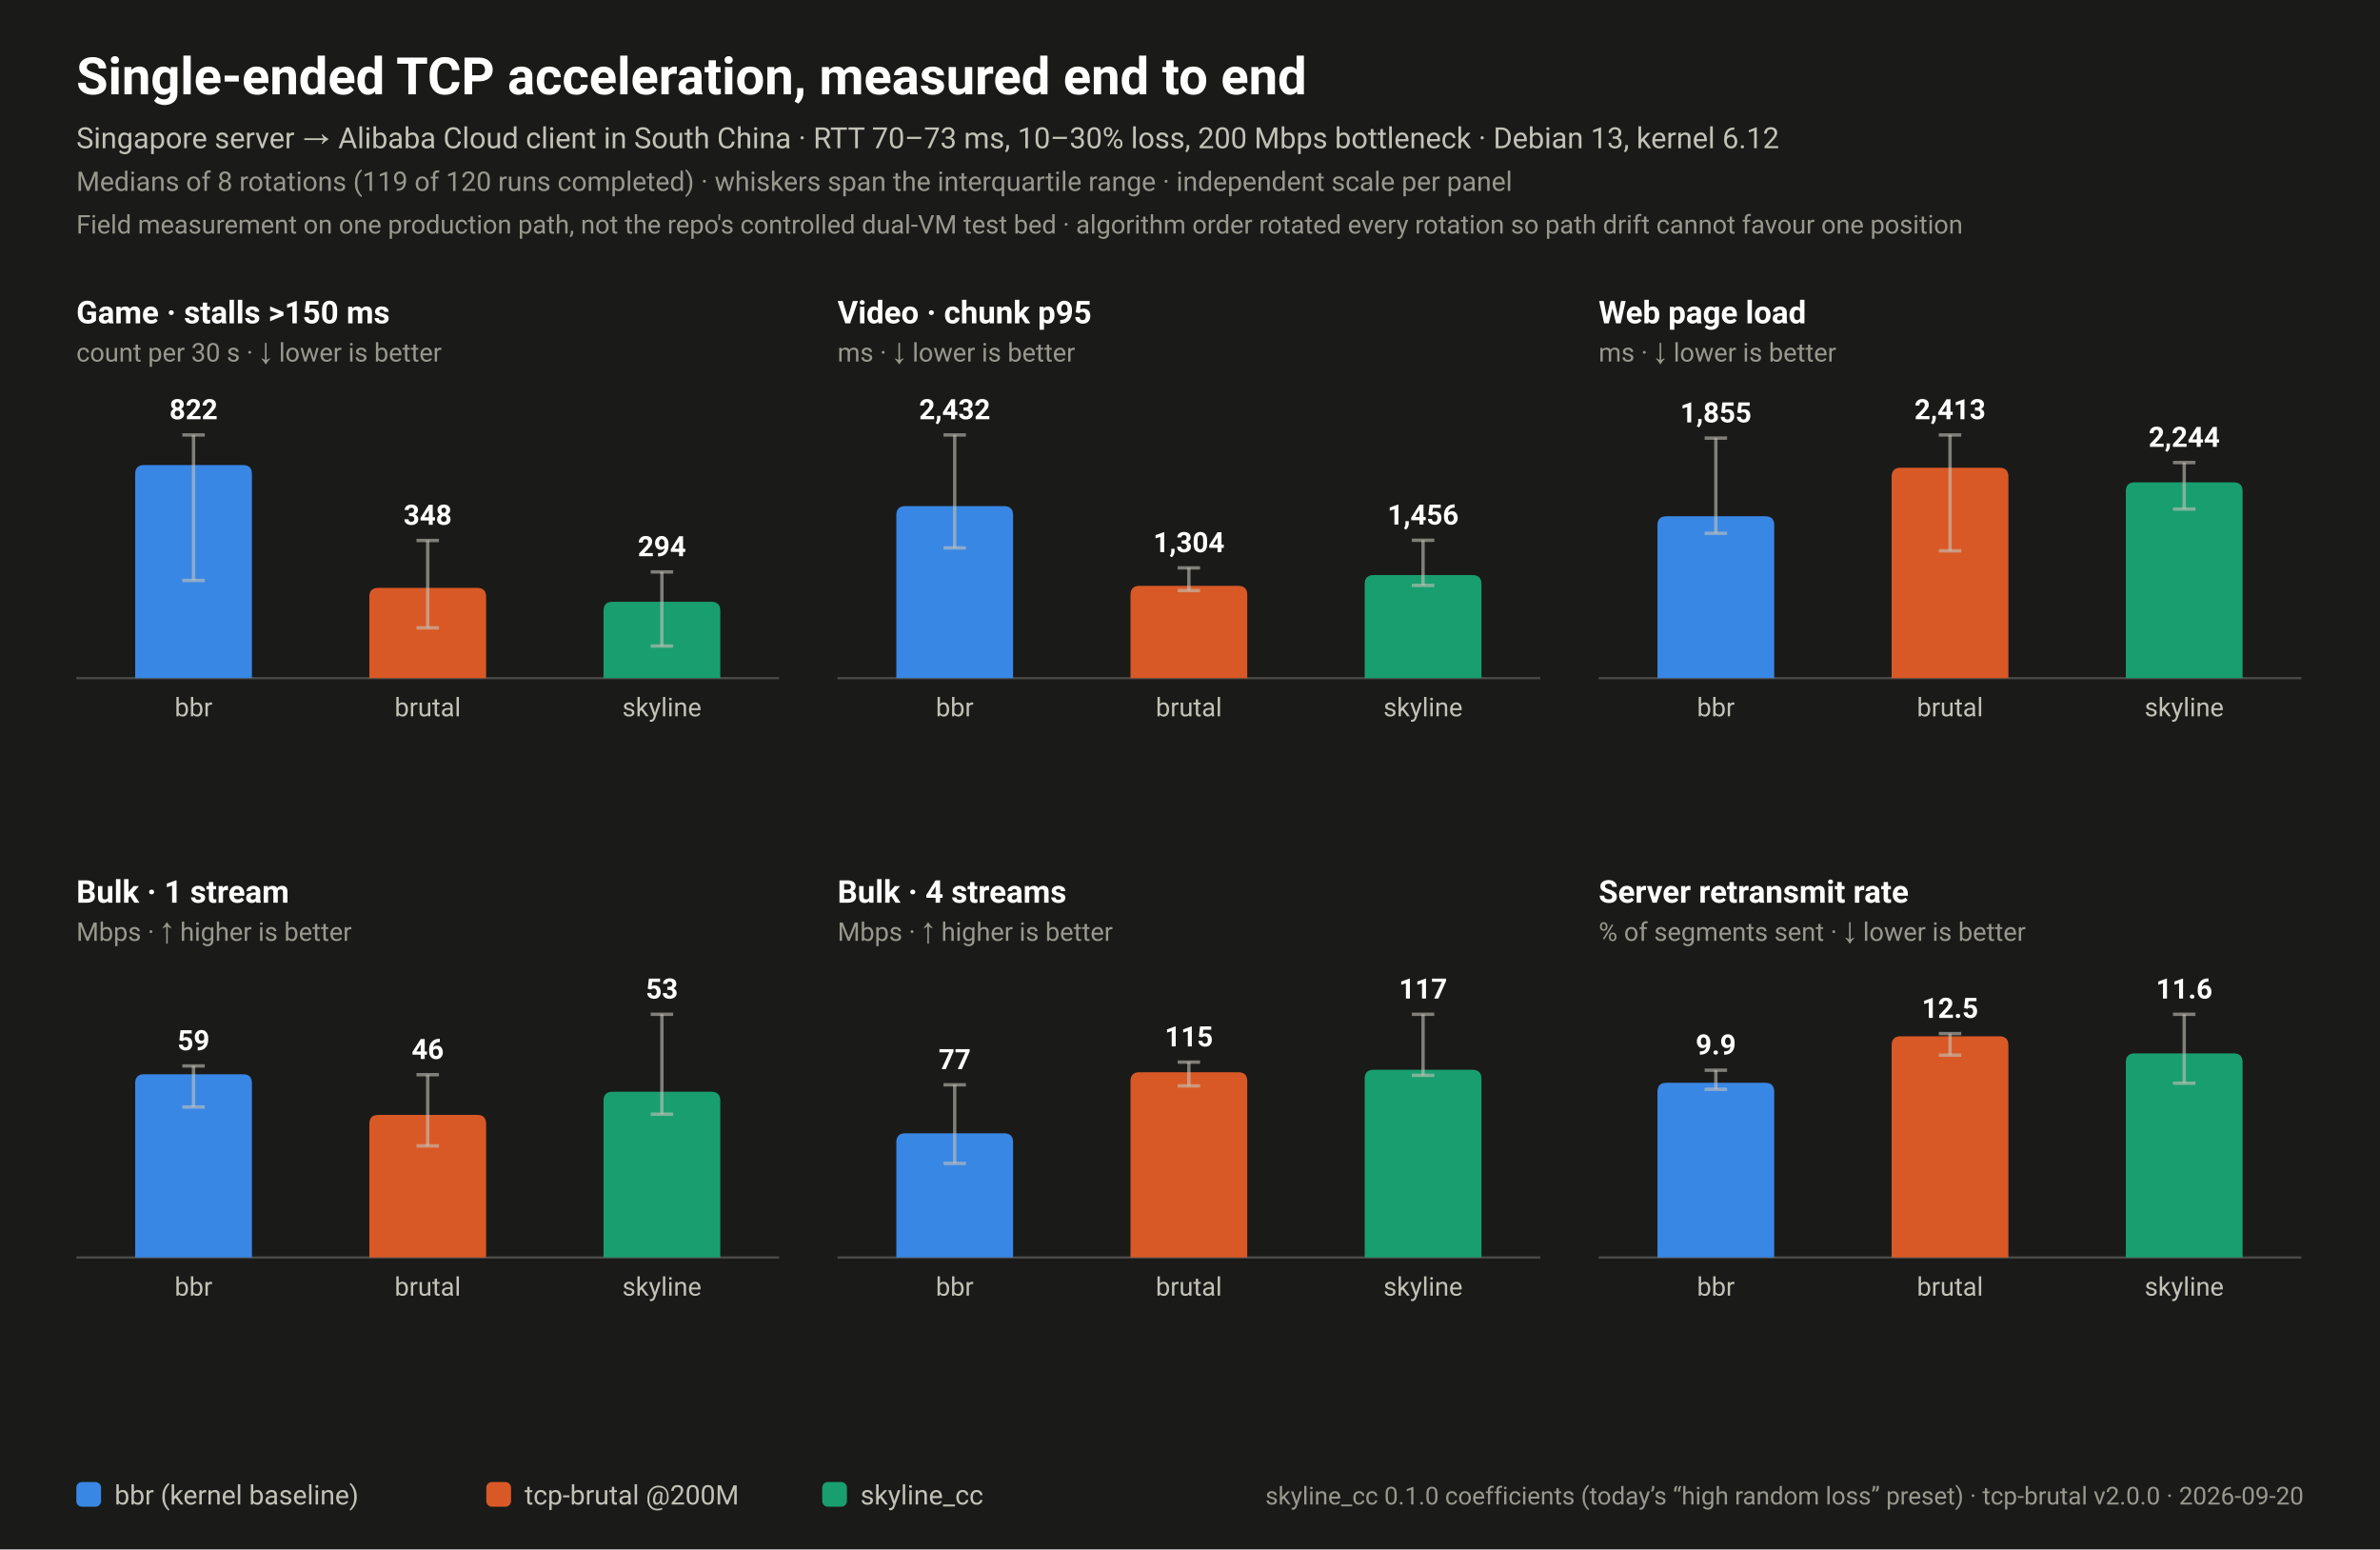
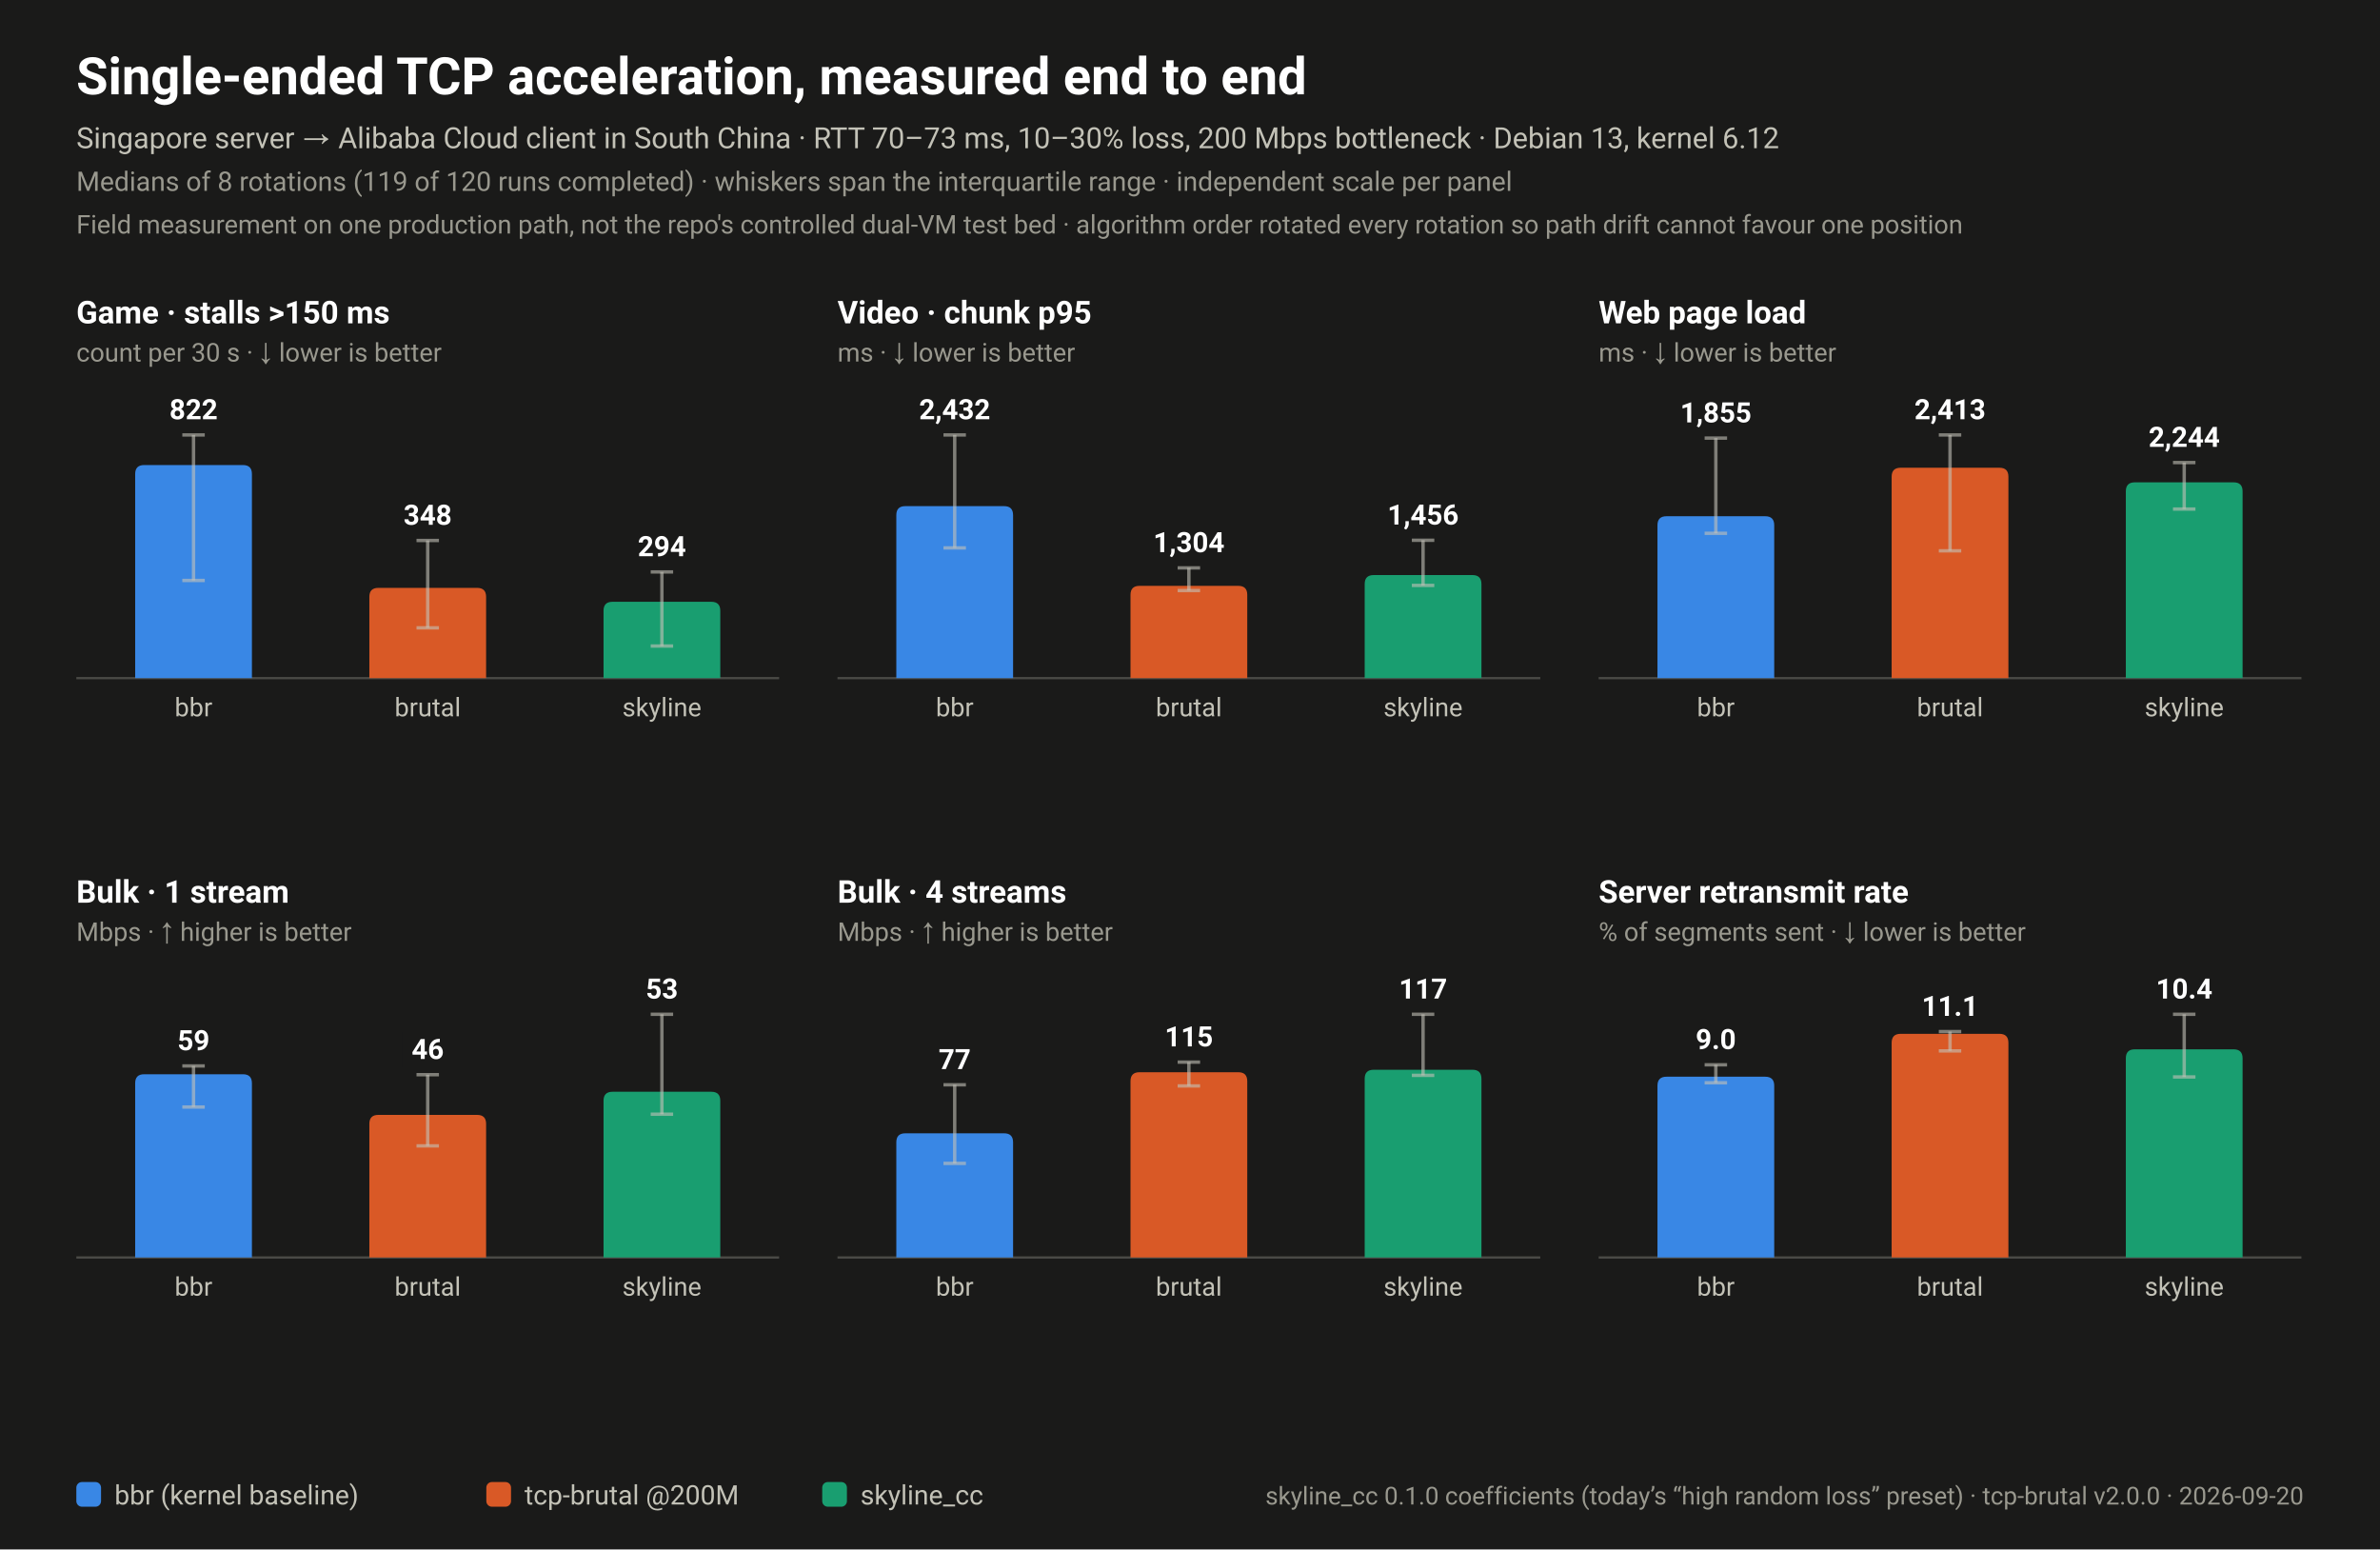
<svg xmlns="http://www.w3.org/2000/svg" width="1060" height="690" viewBox="0 0 1060 690" font-family="-apple-system, BlinkMacSystemFont, 'Segoe UI', Roboto, Helvetica, Arial, sans-serif" role="img" aria-label="bbr, tcp-brutal and skyline_cc across five scenarios and their retransmission cost">
  <rect width="1060" height="690" fill="#1a1a19" />
  <text x="34" y="42" font-size="23" font-weight="700" fill="#ffffff">Single-ended TCP acceleration, measured end to end</text>
  <text x="34" y="66" font-size="13" fill="#c3c2b7">Singapore server → Alibaba Cloud client in South China · RTT 70–73 ms, 10–30% loss, 200 Mbps bottleneck · Debian 13, kernel 6.12</text>
  <text x="34" y="85" font-size="12" fill="#99988e">Medians of 8 rotations (119 of 120 runs completed) · whiskers span the interquartile range · independent scale per panel</text>
  <text x="34" y="104" font-size="11.5" fill="#99988e">Field measurement on one production path, not the repo's controlled dual-VM test bed · algorithm order rotated every rotation so path drift cannot favour one position</text>
  <text x="34" y="144" font-size="14" font-weight="600" fill="#ffffff">Game · stalls &gt;150 ms</text>
  <text x="34" y="161" font-size="11.5" fill="#99988e">count per 30 s · ↓ lower is better</text>
  <line x1="34" y1="302" x2="347" y2="302" stroke="#4a4a46" stroke-width="1" />
  <path d="M60.2,302.0 L60.2,211.1 Q60.2,207.1 64.2,207.1 L108.2,207.1 Q112.2,207.1 112.2,211.1 L112.2,302.0 Z" fill="#3987e5" />
  <line x1="86.2" y1="193.7" x2="86.2" y2="258.5" stroke="#c3c2b7" stroke-width="1.5" opacity="0.6" />
  <line x1="81.2" y1="193.7" x2="91.2" y2="193.7" stroke="#c3c2b7" stroke-width="1.5" opacity="0.6" />
  <line x1="81.2" y1="258.5" x2="91.2" y2="258.5" stroke="#c3c2b7" stroke-width="1.5" opacity="0.6" />
  <rect x="71.1" y="174.7" width="30.2" height="16" fill="#1a1a19" />
  <text x="86.2" y="186.7" font-size="12.5" font-weight="600" text-anchor="middle" fill="#ffffff">822</text>
  <text x="86.2" y="319" font-size="11.5" text-anchor="middle" fill="#c3c2b7">bbr</text>
  <path d="M164.5,302.0 L164.5,265.8 Q164.5,261.8 168.5,261.8 L212.5,261.8 Q216.5,261.8 216.5,265.8 L216.5,302.0 Z" fill="#d95926" />
  <line x1="190.5" y1="240.7" x2="190.5" y2="279.6" stroke="#c3c2b7" stroke-width="1.5" opacity="0.6" />
  <line x1="185.5" y1="240.7" x2="195.5" y2="240.7" stroke="#c3c2b7" stroke-width="1.5" opacity="0.6" />
  <line x1="185.5" y1="279.6" x2="195.5" y2="279.6" stroke="#c3c2b7" stroke-width="1.5" opacity="0.6" />
  <rect x="175.4" y="221.7" width="30.2" height="16" fill="#1a1a19" />
  <text x="190.5" y="233.7" font-size="12.5" font-weight="600" text-anchor="middle" fill="#ffffff">348</text>
  <text x="190.5" y="319" font-size="11.5" text-anchor="middle" fill="#c3c2b7">brutal</text>
  <path d="M268.8,302.0 L268.8,272.0 Q268.8,268.0 272.8,268.0 L316.8,268.0 Q320.8,268.0 320.8,272.0 L320.8,302.0 Z" fill="#199e70" />
  <line x1="294.8" y1="254.7" x2="294.8" y2="287.7" stroke="#c3c2b7" stroke-width="1.5" opacity="0.6" />
  <line x1="289.8" y1="254.7" x2="299.8" y2="254.7" stroke="#c3c2b7" stroke-width="1.5" opacity="0.6" />
  <line x1="289.8" y1="287.7" x2="299.8" y2="287.7" stroke="#c3c2b7" stroke-width="1.5" opacity="0.6" />
  <rect x="279.7" y="235.7" width="30.2" height="16" fill="#1a1a19" />
  <text x="294.8" y="247.7" font-size="12.5" font-weight="600" text-anchor="middle" fill="#ffffff">294</text>
  <text x="294.8" y="319" font-size="11.5" text-anchor="middle" fill="#c3c2b7">skyline</text>
  <text x="373" y="144" font-size="14" font-weight="600" fill="#ffffff">Video · chunk p95</text>
  <text x="373" y="161" font-size="11.5" fill="#99988e">ms · ↓ lower is better</text>
  <line x1="373" y1="302" x2="686" y2="302" stroke="#4a4a46" stroke-width="1" />
  <path d="M399.2,302.0 L399.2,229.4 Q399.2,225.4 403.2,225.4 L447.2,225.4 Q451.2,225.4 451.2,229.4 L451.2,302.0 Z" fill="#3987e5" />
  <line x1="425.2" y1="193.7" x2="425.2" y2="244.0" stroke="#c3c2b7" stroke-width="1.5" opacity="0.6" />
  <line x1="420.2" y1="193.7" x2="430.2" y2="193.7" stroke="#c3c2b7" stroke-width="1.5" opacity="0.6" />
  <line x1="420.2" y1="244.0" x2="430.2" y2="244.0" stroke="#c3c2b7" stroke-width="1.5" opacity="0.6" />
  <rect x="402.7" y="174.7" width="45.0" height="16" fill="#1a1a19" />
  <text x="425.2" y="186.7" font-size="12.5" font-weight="600" text-anchor="middle" fill="#ffffff">2,432</text>
  <text x="425.2" y="319" font-size="11.5" text-anchor="middle" fill="#c3c2b7">bbr</text>
  <path d="M503.5,302.0 L503.5,264.9 Q503.5,260.9 507.5,260.9 L551.5,260.9 Q555.5,260.9 555.5,264.9 L555.5,302.0 Z" fill="#d95926" />
  <line x1="529.5" y1="252.9" x2="529.5" y2="263.0" stroke="#c3c2b7" stroke-width="1.5" opacity="0.6" />
  <line x1="524.5" y1="252.9" x2="534.5" y2="252.9" stroke="#c3c2b7" stroke-width="1.5" opacity="0.6" />
  <line x1="524.5" y1="263.0" x2="534.5" y2="263.0" stroke="#c3c2b7" stroke-width="1.5" opacity="0.6" />
  <rect x="507.0" y="233.9" width="45.0" height="16" fill="#1a1a19" />
  <text x="529.5" y="245.9" font-size="12.5" font-weight="600" text-anchor="middle" fill="#ffffff">1,304</text>
  <text x="529.5" y="319" font-size="11.5" text-anchor="middle" fill="#c3c2b7">brutal</text>
  <path d="M607.8,302.0 L607.8,260.1 Q607.8,256.1 611.8,256.1 L655.8,256.1 Q659.8,256.1 659.8,260.1 L659.8,302.0 Z" fill="#199e70" />
  <line x1="633.8" y1="240.6" x2="633.8" y2="260.7" stroke="#c3c2b7" stroke-width="1.5" opacity="0.6" />
  <line x1="628.8" y1="240.6" x2="638.8" y2="240.6" stroke="#c3c2b7" stroke-width="1.5" opacity="0.6" />
  <line x1="628.8" y1="260.7" x2="638.8" y2="260.7" stroke="#c3c2b7" stroke-width="1.5" opacity="0.6" />
  <rect x="611.3" y="221.6" width="45.0" height="16" fill="#1a1a19" />
  <text x="633.8" y="233.6" font-size="12.5" font-weight="600" text-anchor="middle" fill="#ffffff">1,456</text>
  <text x="633.8" y="319" font-size="11.5" text-anchor="middle" fill="#c3c2b7">skyline</text>
  <text x="712" y="144" font-size="14" font-weight="600" fill="#ffffff">Web page load</text>
  <text x="712" y="161" font-size="11.5" fill="#99988e">ms · ↓ lower is better</text>
  <line x1="712" y1="302" x2="1025" y2="302" stroke="#4a4a46" stroke-width="1" />
  <path d="M738.2,302.0 L738.2,233.9 Q738.2,229.9 742.2,229.9 L786.2,229.9 Q790.2,229.9 790.2,233.9 L790.2,302.0 Z" fill="#3987e5" />
  <line x1="764.2" y1="195.1" x2="764.2" y2="237.5" stroke="#c3c2b7" stroke-width="1.5" opacity="0.6" />
  <line x1="759.2" y1="195.1" x2="769.2" y2="195.1" stroke="#c3c2b7" stroke-width="1.5" opacity="0.6" />
  <line x1="759.2" y1="237.5" x2="769.2" y2="237.5" stroke="#c3c2b7" stroke-width="1.5" opacity="0.6" />
  <rect x="741.7" y="176.1" width="45.0" height="16" fill="#1a1a19" />
  <text x="764.2" y="188.1" font-size="12.5" font-weight="600" text-anchor="middle" fill="#ffffff">1,855</text>
  <text x="764.2" y="319" font-size="11.5" text-anchor="middle" fill="#c3c2b7">bbr</text>
  <path d="M842.5,302.0 L842.5,212.3 Q842.5,208.3 846.5,208.3 L890.5,208.3 Q894.5,208.3 894.5,212.3 L894.5,302.0 Z" fill="#d95926" />
  <line x1="868.5" y1="193.7" x2="868.5" y2="245.3" stroke="#c3c2b7" stroke-width="1.5" opacity="0.6" />
  <line x1="863.5" y1="193.7" x2="873.5" y2="193.7" stroke="#c3c2b7" stroke-width="1.5" opacity="0.6" />
  <line x1="863.5" y1="245.3" x2="873.5" y2="245.3" stroke="#c3c2b7" stroke-width="1.5" opacity="0.6" />
  <rect x="846.0" y="174.7" width="45.0" height="16" fill="#1a1a19" />
  <text x="868.5" y="186.7" font-size="12.5" font-weight="600" text-anchor="middle" fill="#ffffff">2,413</text>
  <text x="868.5" y="319" font-size="11.5" text-anchor="middle" fill="#c3c2b7">brutal</text>
  <path d="M946.8,302.0 L946.8,218.8 Q946.8,214.8 950.8,214.8 L994.8,214.8 Q998.8,214.8 998.8,218.8 L998.8,302.0 Z" fill="#199e70" />
  <line x1="972.8" y1="206.0" x2="972.8" y2="226.7" stroke="#c3c2b7" stroke-width="1.5" opacity="0.6" />
  <line x1="967.8" y1="206.0" x2="977.8" y2="206.0" stroke="#c3c2b7" stroke-width="1.5" opacity="0.6" />
  <line x1="967.8" y1="226.7" x2="977.8" y2="226.7" stroke="#c3c2b7" stroke-width="1.5" opacity="0.6" />
  <rect x="950.3" y="187.0" width="45.0" height="16" fill="#1a1a19" />
  <text x="972.8" y="199.0" font-size="12.5" font-weight="600" text-anchor="middle" fill="#ffffff">2,244</text>
  <text x="972.8" y="319" font-size="11.5" text-anchor="middle" fill="#c3c2b7">skyline</text>
  <text x="34" y="402" font-size="14" font-weight="600" fill="#ffffff">Bulk · 1 stream</text>
  <text x="34" y="419" font-size="11.5" fill="#99988e">Mbps · ↑ higher is better</text>
  <line x1="34" y1="560" x2="347" y2="560" stroke="#4a4a46" stroke-width="1" />
  <path d="M60.2,560.0 L60.2,482.4 Q60.2,478.4 64.2,478.4 L108.2,478.4 Q112.2,478.4 112.2,482.4 L112.2,560.0 Z" fill="#3987e5" />
  <line x1="86.2" y1="474.7" x2="86.2" y2="493.0" stroke="#c3c2b7" stroke-width="1.5" opacity="0.6" />
  <line x1="81.2" y1="474.7" x2="91.2" y2="474.7" stroke="#c3c2b7" stroke-width="1.5" opacity="0.6" />
  <line x1="81.2" y1="493.0" x2="91.2" y2="493.0" stroke="#c3c2b7" stroke-width="1.5" opacity="0.6" />
  <rect x="74.8" y="455.7" width="22.8" height="16" fill="#1a1a19" />
  <text x="86.2" y="467.7" font-size="12.5" font-weight="600" text-anchor="middle" fill="#ffffff">59</text>
  <text x="86.2" y="577" font-size="11.5" text-anchor="middle" fill="#c3c2b7">bbr</text>
  <path d="M164.5,560.0 L164.5,500.5 Q164.5,496.5 168.5,496.5 L212.5,496.5 Q216.5,496.5 216.5,500.5 L216.5,560.0 Z" fill="#d95926" />
  <line x1="190.5" y1="478.6" x2="190.5" y2="510.3" stroke="#c3c2b7" stroke-width="1.5" opacity="0.6" />
  <line x1="185.5" y1="478.6" x2="195.5" y2="478.6" stroke="#c3c2b7" stroke-width="1.5" opacity="0.6" />
  <line x1="185.5" y1="510.3" x2="195.5" y2="510.3" stroke="#c3c2b7" stroke-width="1.5" opacity="0.6" />
  <rect x="179.1" y="459.6" width="22.8" height="16" fill="#1a1a19" />
  <text x="190.5" y="471.6" font-size="12.5" font-weight="600" text-anchor="middle" fill="#ffffff">46</text>
  <text x="190.5" y="577" font-size="11.5" text-anchor="middle" fill="#c3c2b7">brutal</text>
  <path d="M268.8,560.0 L268.8,490.2 Q268.8,486.2 272.8,486.2 L316.8,486.2 Q320.8,486.2 320.8,490.2 L320.8,560.0 Z" fill="#199e70" />
  <line x1="294.8" y1="451.7" x2="294.8" y2="496.2" stroke="#c3c2b7" stroke-width="1.5" opacity="0.6" />
  <line x1="289.8" y1="451.7" x2="299.8" y2="451.7" stroke="#c3c2b7" stroke-width="1.5" opacity="0.6" />
  <line x1="289.8" y1="496.2" x2="299.8" y2="496.2" stroke="#c3c2b7" stroke-width="1.5" opacity="0.6" />
  <rect x="283.4" y="432.7" width="22.8" height="16" fill="#1a1a19" />
  <text x="294.8" y="444.7" font-size="12.5" font-weight="600" text-anchor="middle" fill="#ffffff">53</text>
  <text x="294.8" y="577" font-size="11.5" text-anchor="middle" fill="#c3c2b7">skyline</text>
  <text x="373" y="402" font-size="14" font-weight="600" fill="#ffffff">Bulk · 4 streams</text>
  <text x="373" y="419" font-size="11.5" fill="#99988e">Mbps · ↑ higher is better</text>
  <line x1="373" y1="560" x2="686" y2="560" stroke="#4a4a46" stroke-width="1" />
  <path d="M399.2,560.0 L399.2,508.7 Q399.2,504.7 403.2,504.7 L447.2,504.7 Q451.2,504.7 451.2,508.7 L451.2,560.0 Z" fill="#3987e5" />
  <line x1="425.2" y1="483.1" x2="425.2" y2="518.1" stroke="#c3c2b7" stroke-width="1.5" opacity="0.6" />
  <line x1="420.2" y1="483.1" x2="430.2" y2="483.1" stroke="#c3c2b7" stroke-width="1.5" opacity="0.6" />
  <line x1="420.2" y1="518.1" x2="430.2" y2="518.1" stroke="#c3c2b7" stroke-width="1.5" opacity="0.6" />
  <rect x="413.8" y="464.1" width="22.8" height="16" fill="#1a1a19" />
  <text x="425.2" y="476.1" font-size="12.5" font-weight="600" text-anchor="middle" fill="#ffffff">77</text>
  <text x="425.2" y="577" font-size="11.5" text-anchor="middle" fill="#c3c2b7">bbr</text>
  <path d="M503.5,560.0 L503.5,481.5 Q503.5,477.5 507.5,477.5 L551.5,477.5 Q555.5,477.5 555.5,481.5 L555.5,560.0 Z" fill="#d95926" />
  <line x1="529.5" y1="473.0" x2="529.5" y2="483.6" stroke="#c3c2b7" stroke-width="1.5" opacity="0.6" />
  <line x1="524.5" y1="473.0" x2="534.5" y2="473.0" stroke="#c3c2b7" stroke-width="1.5" opacity="0.6" />
  <line x1="524.5" y1="483.6" x2="534.5" y2="483.6" stroke="#c3c2b7" stroke-width="1.5" opacity="0.6" />
  <rect x="514.4" y="454.0" width="30.2" height="16" fill="#1a1a19" />
  <text x="529.5" y="466.0" font-size="12.5" font-weight="600" text-anchor="middle" fill="#ffffff">115</text>
  <text x="529.5" y="577" font-size="11.5" text-anchor="middle" fill="#c3c2b7">brutal</text>
  <path d="M607.8,560.0 L607.8,480.4 Q607.8,476.4 611.8,476.4 L655.8,476.4 Q659.8,476.4 659.8,480.4 L659.8,560.0 Z" fill="#199e70" />
  <line x1="633.8" y1="451.7" x2="633.8" y2="478.9" stroke="#c3c2b7" stroke-width="1.5" opacity="0.6" />
  <line x1="628.8" y1="451.7" x2="638.8" y2="451.7" stroke="#c3c2b7" stroke-width="1.5" opacity="0.6" />
  <line x1="628.8" y1="478.9" x2="638.8" y2="478.9" stroke="#c3c2b7" stroke-width="1.5" opacity="0.6" />
  <rect x="618.7" y="432.7" width="30.2" height="16" fill="#1a1a19" />
  <text x="633.8" y="444.7" font-size="12.5" font-weight="600" text-anchor="middle" fill="#ffffff">117</text>
  <text x="633.8" y="577" font-size="11.5" text-anchor="middle" fill="#c3c2b7">skyline</text>
  <text x="712" y="402" font-size="14" font-weight="600" fill="#ffffff">Server retransmit rate</text>
  <text x="712" y="419" font-size="11.5" fill="#99988e">% of segments sent · ↓ lower is better</text>
  <line x1="712" y1="560" x2="1025" y2="560" stroke="#4a4a46" stroke-width="1" />
-   <path d="M738.2,560.0 L738.2,486.2 Q738.2,482.2 742.2,482.2 L786.2,482.2 Q790.2,482.2 790.2,486.2 L790.2,560.0 Z" fill="#3987e5" />
-   <line x1="764.2" y1="476.6" x2="764.2" y2="485.1" stroke="#c3c2b7" stroke-width="1.5" opacity="0.6" />
-   <line x1="759.2" y1="476.6" x2="769.2" y2="476.6" stroke="#c3c2b7" stroke-width="1.5" opacity="0.6" />
-   <line x1="759.2" y1="485.1" x2="769.2" y2="485.1" stroke="#c3c2b7" stroke-width="1.5" opacity="0.6" />
-   <rect x="749.1" y="457.6" width="30.2" height="16" fill="#1a1a19" />
-   <text x="764.2" y="469.6" font-size="12.5" font-weight="600" text-anchor="middle" fill="#ffffff">9.9</text>
+   <path d="M738.2,560.0 L738.2,483.5 Q738.2,479.5 742.2,479.5 L786.2,479.5 Q790.2,479.5 790.2,483.5 L790.2,560.0 Z" fill="#3987e5" />
+   <line x1="764.2" y1="474.2" x2="764.2" y2="482.2" stroke="#c3c2b7" stroke-width="1.5" opacity="0.6" />
+   <line x1="759.2" y1="474.2" x2="769.2" y2="474.2" stroke="#c3c2b7" stroke-width="1.5" opacity="0.6" />
+   <line x1="759.2" y1="482.2" x2="769.2" y2="482.2" stroke="#c3c2b7" stroke-width="1.5" opacity="0.6" />
+   <rect x="749.1" y="455.2" width="30.2" height="16" fill="#1a1a19" />
+   <text x="764.2" y="467.2" font-size="12.5" font-weight="600" text-anchor="middle" fill="#ffffff">9.0</text>
  <text x="764.2" y="577" font-size="11.5" text-anchor="middle" fill="#c3c2b7">bbr</text>
-   <path d="M842.5,560.0 L842.5,465.5 Q842.5,461.5 846.5,461.5 L890.5,461.5 Q894.5,461.5 894.5,465.5 L894.5,560.0 Z" fill="#d95926" />
-   <line x1="868.5" y1="460.3" x2="868.5" y2="469.9" stroke="#c3c2b7" stroke-width="1.5" opacity="0.6" />
-   <line x1="863.5" y1="460.3" x2="873.5" y2="460.3" stroke="#c3c2b7" stroke-width="1.5" opacity="0.6" />
-   <line x1="863.5" y1="469.9" x2="873.5" y2="469.9" stroke="#c3c2b7" stroke-width="1.5" opacity="0.6" />
-   <rect x="849.7" y="441.3" width="37.6" height="16" fill="#1a1a19" />
-   <text x="868.5" y="453.3" font-size="12.5" font-weight="600" text-anchor="middle" fill="#ffffff">12.5</text>
+   <path d="M842.5,560.0 L842.5,464.4 Q842.5,460.4 846.5,460.4 L890.5,460.4 Q894.5,460.4 894.5,464.4 L894.5,560.0 Z" fill="#d95926" />
+   <line x1="868.5" y1="459.4" x2="868.5" y2="468.0" stroke="#c3c2b7" stroke-width="1.5" opacity="0.6" />
+   <line x1="863.5" y1="459.4" x2="873.5" y2="459.4" stroke="#c3c2b7" stroke-width="1.5" opacity="0.6" />
+   <line x1="863.5" y1="468.0" x2="873.5" y2="468.0" stroke="#c3c2b7" stroke-width="1.5" opacity="0.6" />
+   <rect x="849.7" y="440.4" width="37.6" height="16" fill="#1a1a19" />
+   <text x="868.5" y="452.4" font-size="12.5" font-weight="600" text-anchor="middle" fill="#ffffff">11.1</text>
  <text x="868.5" y="577" font-size="11.5" text-anchor="middle" fill="#c3c2b7">brutal</text>
-   <path d="M946.8,560.0 L946.8,473.1 Q946.8,469.1 950.8,469.1 L994.8,469.1 Q998.8,469.1 998.8,473.1 L998.8,560.0 Z" fill="#199e70" />
-   <line x1="972.8" y1="451.7" x2="972.8" y2="482.4" stroke="#c3c2b7" stroke-width="1.5" opacity="0.6" />
+   <path d="M946.8,560.0 L946.8,471.3 Q946.8,467.3 950.8,467.3 L994.8,467.3 Q998.8,467.3 998.8,471.3 L998.8,560.0 Z" fill="#199e70" />
+   <line x1="972.8" y1="451.7" x2="972.8" y2="479.6" stroke="#c3c2b7" stroke-width="1.5" opacity="0.6" />
  <line x1="967.8" y1="451.7" x2="977.8" y2="451.7" stroke="#c3c2b7" stroke-width="1.5" opacity="0.6" />
-   <line x1="967.8" y1="482.4" x2="977.8" y2="482.4" stroke="#c3c2b7" stroke-width="1.5" opacity="0.6" />
+   <line x1="967.8" y1="479.6" x2="977.8" y2="479.6" stroke="#c3c2b7" stroke-width="1.5" opacity="0.6" />
  <rect x="954.0" y="432.7" width="37.6" height="16" fill="#1a1a19" />
-   <text x="972.8" y="444.7" font-size="12.5" font-weight="600" text-anchor="middle" fill="#ffffff">11.6</text>
+   <text x="972.8" y="444.7" font-size="12.5" font-weight="600" text-anchor="middle" fill="#ffffff">10.4</text>
  <text x="972.8" y="577" font-size="11.5" text-anchor="middle" fill="#c3c2b7">skyline</text>
  <rect x="34" y="660" width="11" height="11" rx="2.5" fill="#3987e5" />
  <text x="51" y="670" font-size="12" fill="#c3c2b7">bbr (kernel baseline)</text>
  <rect x="216.6" y="660" width="11" height="11" rx="2.5" fill="#d95926" />
  <text x="233.6" y="670" font-size="12" fill="#c3c2b7">tcp-brutal @200M</text>
  <rect x="366.2" y="660" width="11" height="11" rx="2.5" fill="#199e70" />
  <text x="383.2" y="670" font-size="12" fill="#c3c2b7">skyline_cc</text>
  <text x="1026" y="670" font-size="11" text-anchor="end" fill="#99988e">skyline_cc 0.1.0 coefficients (today’s “high random loss” preset) · tcp-brutal v2.0.0 · 2026-09-20</text>
</svg>
